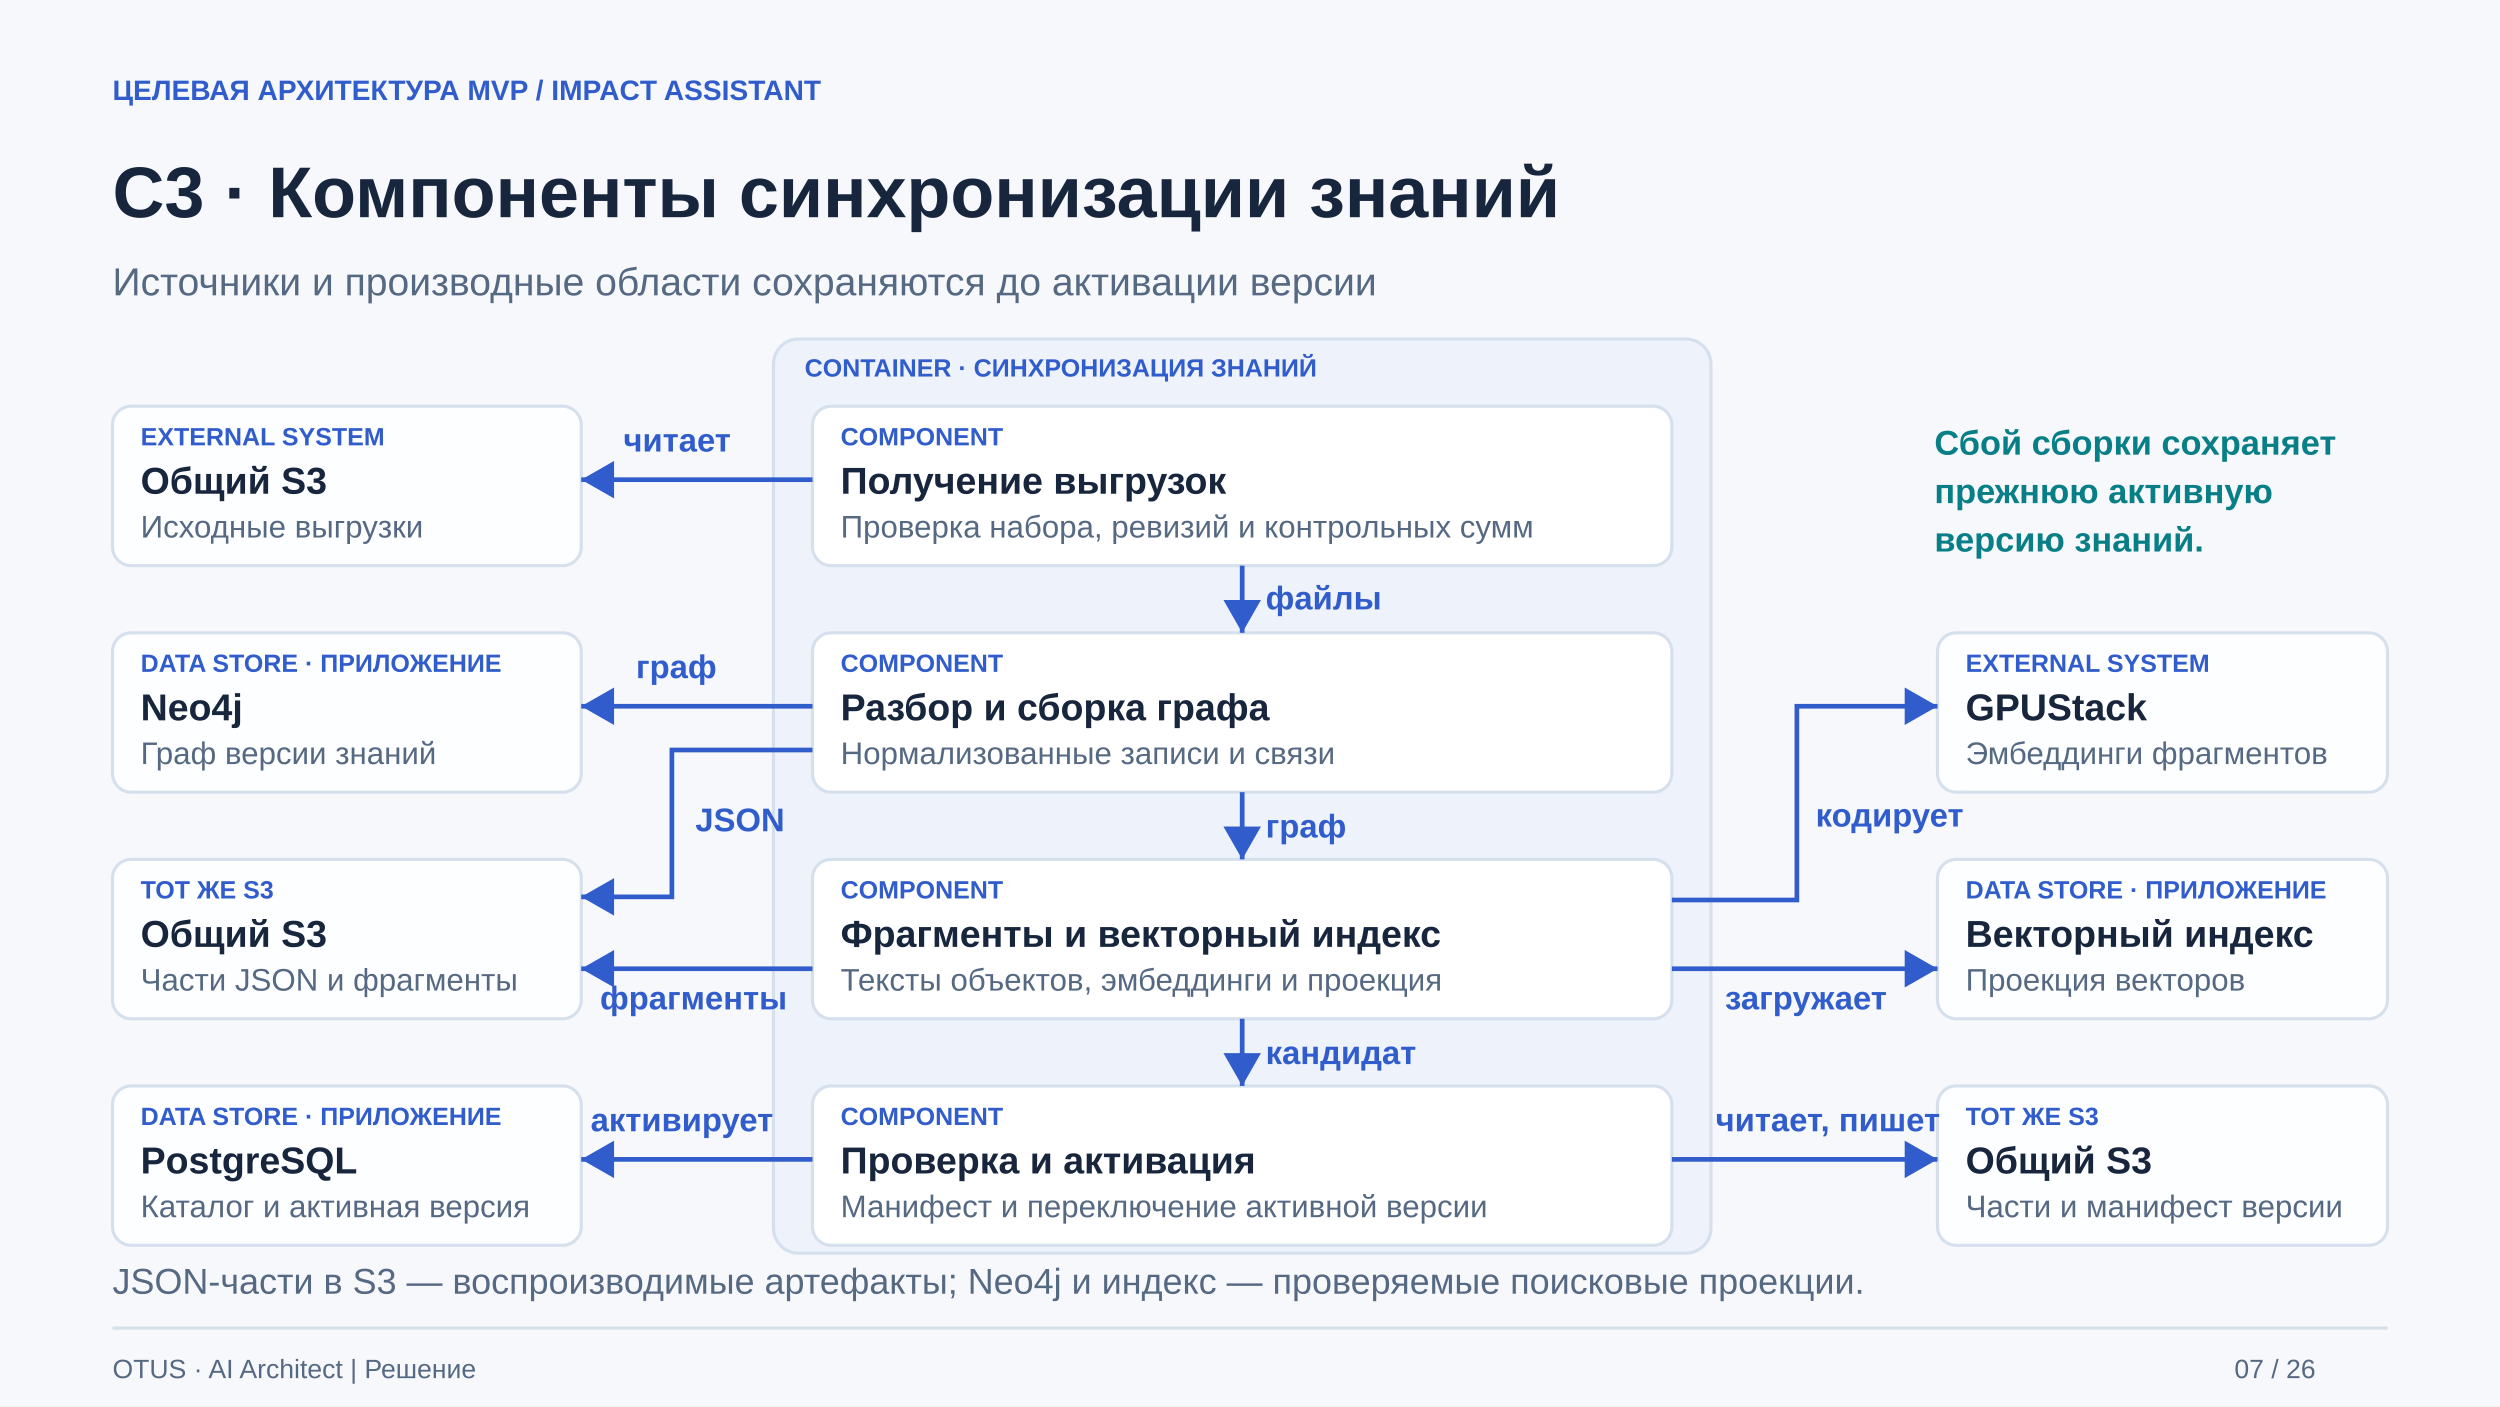
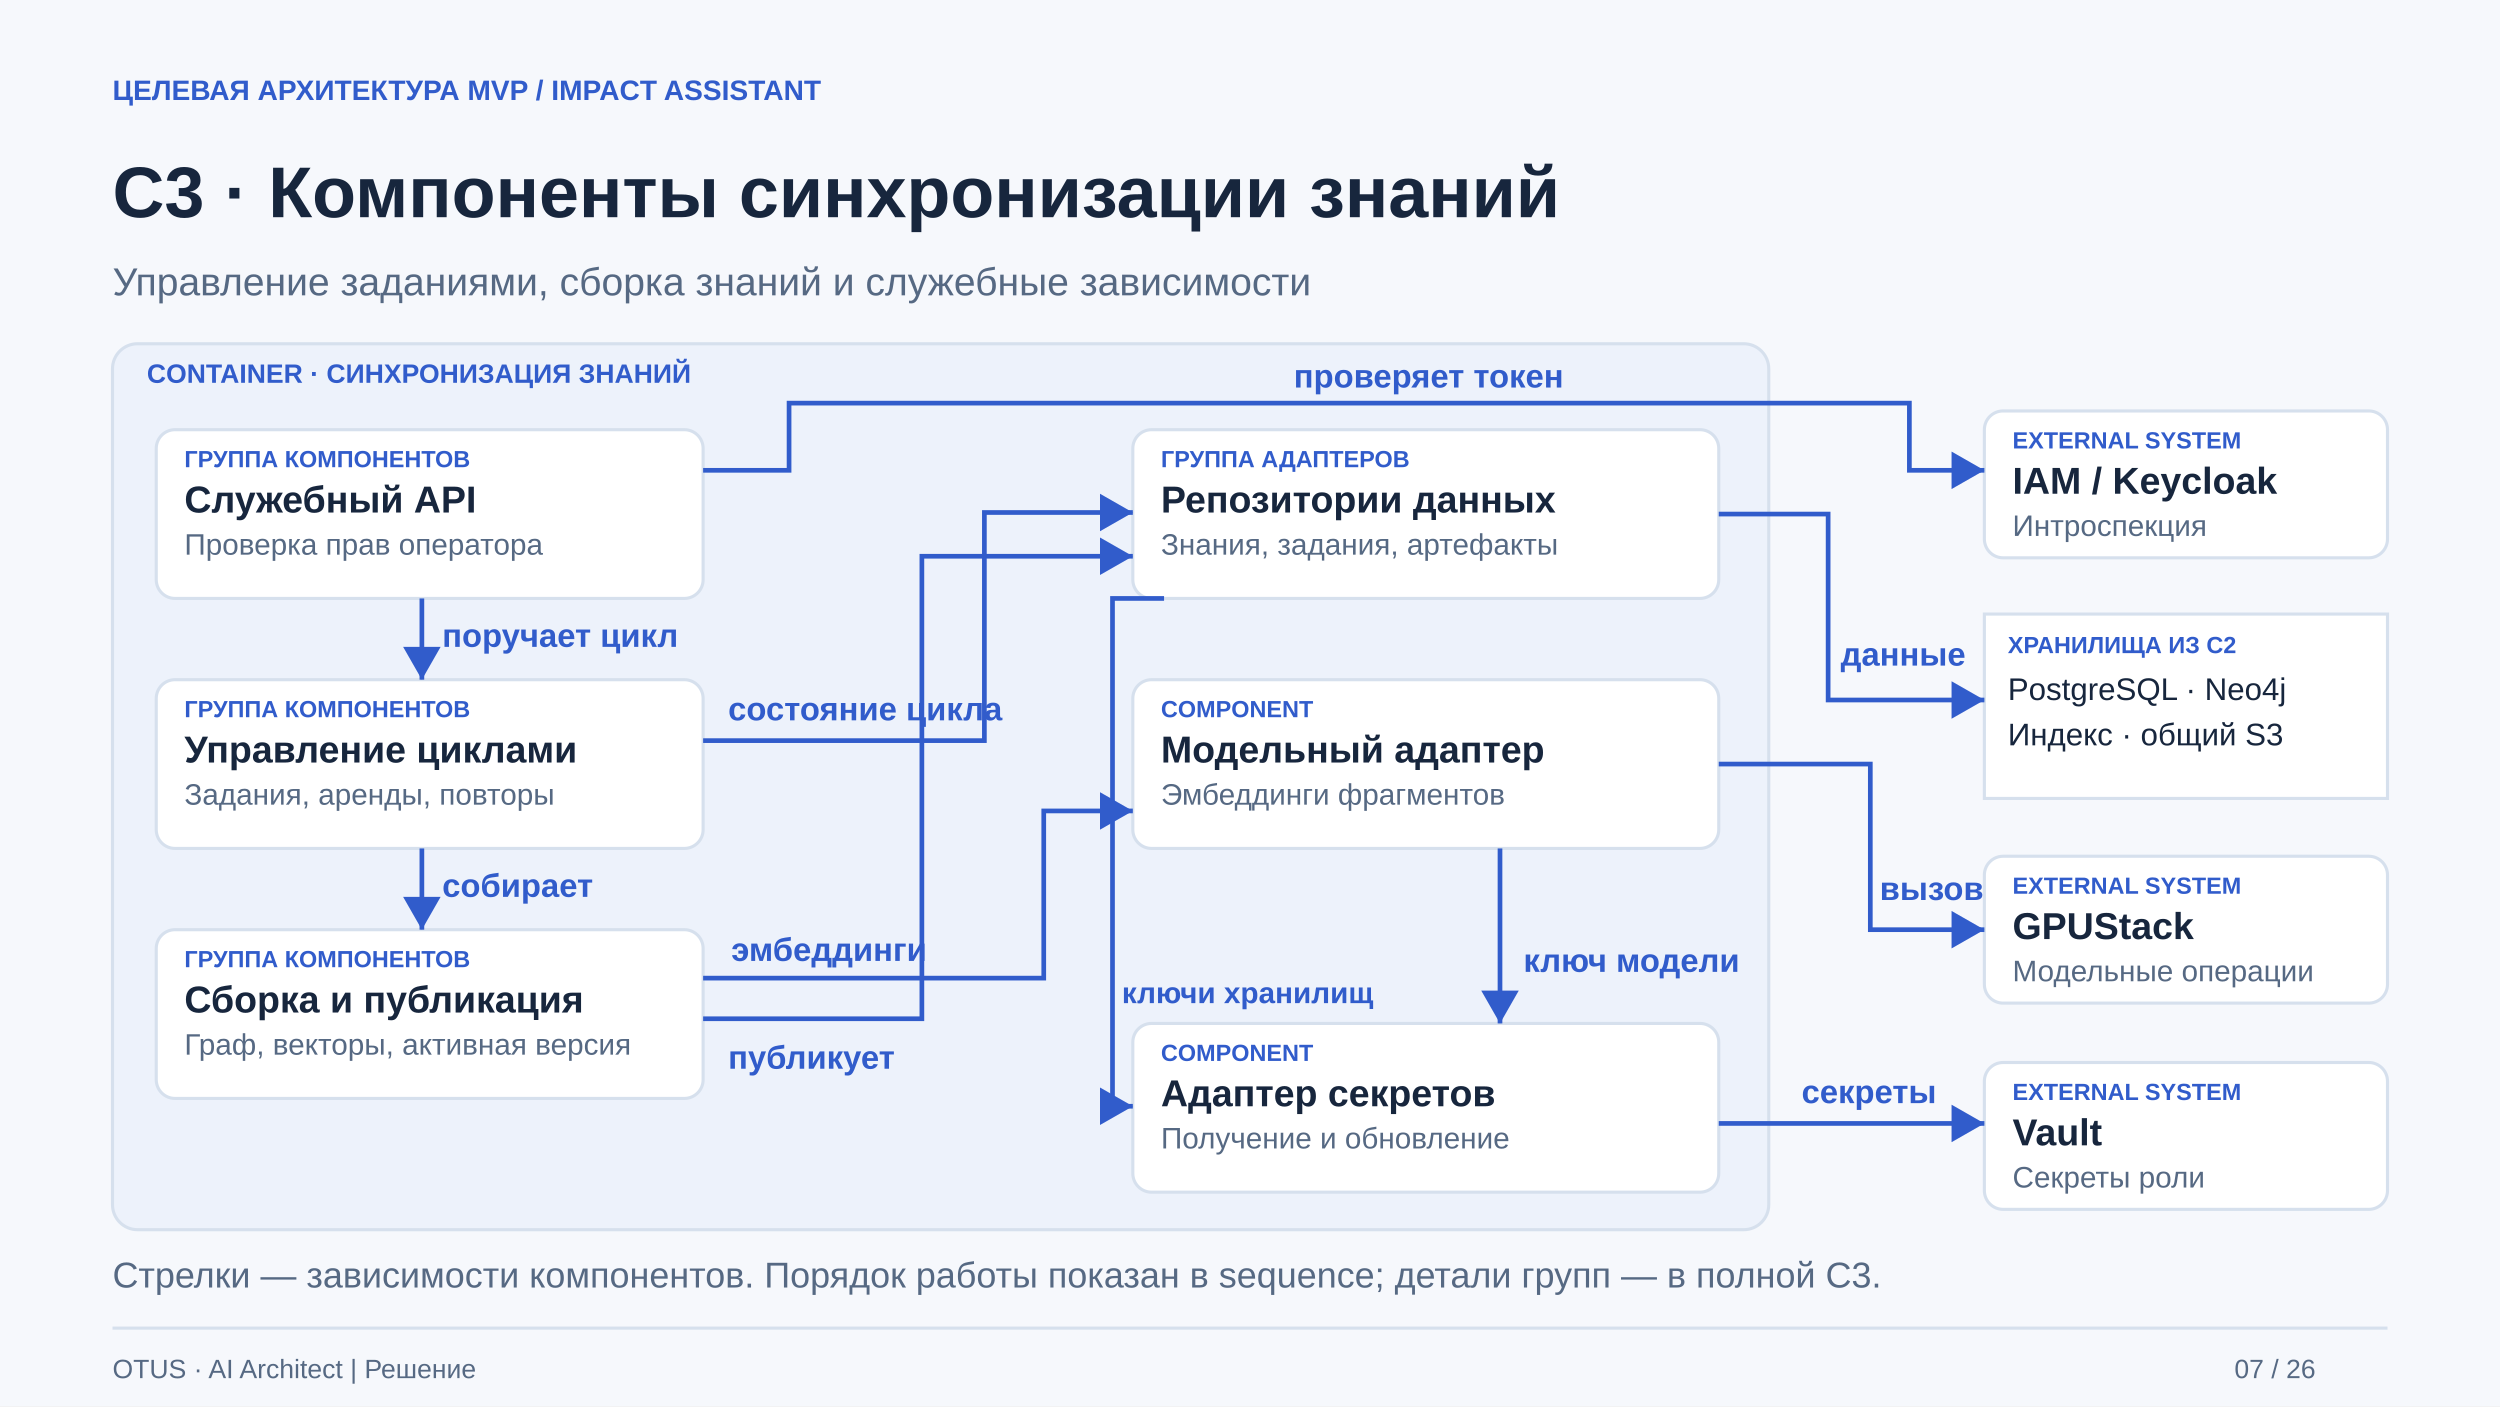
<svg xmlns="http://www.w3.org/2000/svg" width="1600" height="900" viewBox="0 0 1600 900" role="img" aria-labelledby="title desc">
  <defs>
    <marker id="arrow" markerWidth="10" markerHeight="10" refX="8" refY="5" orient="auto">
      <path d="M1 1L8 5L1 9Z" fill="#315CCB" />
    </marker>
  </defs>
  <g font-family="Arial, sans-serif">
    <rect width="1600" height="900" fill="#F6F8FC" />
    <text x="72" y="64" font-size="18" fill="#315CCB" font-weight="700">ЦЕЛЕВАЯ АРХИТЕКТУРА MVP  /  IMPACT ASSISTANT</text>
    <text x="72" y="139" font-size="46" fill="#17263D" font-weight="700">C3 · Компоненты синхронизации знаний</text>
-     <text x="72" y="189" font-size="25" fill="#566983" font-weight="400">Источники и производные области сохраняются до активации версии</text>
-     <rect x="495" y="217" width="600" height="585" rx="16" fill="#EDF2FB" stroke="#D6E0ED" stroke-width="2" />
-     <text x="515" y="241" font-size="16" fill="#315CCB" font-weight="700">CONTAINER · СИНХРОНИЗАЦИЯ ЗНАНИЙ</text>
-     <rect x="520" y="260" width="550" height="102" rx="12" fill="#FFFFFF" stroke="#D6E0ED" stroke-width="2" />
-     <text x="538" y="285" font-size="16" fill="#315CCB" font-weight="700">COMPONENT</text>
-     <text x="538" y="316" font-size="24" fill="#17263D" font-weight="700">Получение выгрузок</text>
-     <text x="538" y="344" font-size="20" fill="#566983" font-weight="400">Проверка набора, ревизий и контрольных сумм</text>
-     <rect x="520" y="405" width="550" height="102" rx="12" fill="#FFFFFF" stroke="#D6E0ED" stroke-width="2" />
-     <text x="538" y="430" font-size="16" fill="#315CCB" font-weight="700">COMPONENT</text>
-     <text x="538" y="461" font-size="24" fill="#17263D" font-weight="700">Разбор и сборка графа</text>
-     <text x="538" y="489" font-size="20" fill="#566983" font-weight="400">Нормализованные записи и связи</text>
-     <rect x="520" y="550" width="550" height="102" rx="12" fill="#FFFFFF" stroke="#D6E0ED" stroke-width="2" />
-     <text x="538" y="575" font-size="16" fill="#315CCB" font-weight="700">COMPONENT</text>
-     <text x="538" y="606" font-size="24" fill="#17263D" font-weight="700">Фрагменты и векторный индекс</text>
-     <text x="538" y="634" font-size="20" fill="#566983" font-weight="400">Тексты объектов, эмбеддинги и проекция</text>
-     <rect x="520" y="695" width="550" height="102" rx="12" fill="#FFFFFF" stroke="#D6E0ED" stroke-width="2" />
-     <text x="538" y="720" font-size="16" fill="#315CCB" font-weight="700">COMPONENT</text>
-     <text x="538" y="751" font-size="24" fill="#17263D" font-weight="700">Проверка и активация</text>
-     <text x="538" y="779" font-size="20" fill="#566983" font-weight="400">Манифест и переключение активной версии</text>
-     <rect x="72" y="260" width="300" height="102" rx="12" fill="#FDFEFF" stroke="#D6E0ED" stroke-width="2" />
-     <text x="90" y="285" font-size="16" fill="#315CCB" font-weight="700">EXTERNAL SYSTEM</text>
-     <text x="90" y="316" font-size="24" fill="#17263D" font-weight="700">Общий S3</text>
-     <text x="90" y="344" font-size="20" fill="#566983" font-weight="400">Исходные выгрузки</text>
-     <rect x="72" y="405" width="300" height="102" rx="12" fill="#FDFEFF" stroke="#D6E0ED" stroke-width="2" />
-     <text x="90" y="430" font-size="16" fill="#315CCB" font-weight="700">DATA STORE · ПРИЛОЖЕНИЕ</text>
-     <text x="90" y="461" font-size="24" fill="#17263D" font-weight="700">Neo4j</text>
-     <text x="90" y="489" font-size="20" fill="#566983" font-weight="400">Граф версии знаний</text>
-     <rect x="72" y="550" width="300" height="102" rx="12" fill="#FDFEFF" stroke="#D6E0ED" stroke-width="2" />
-     <text x="90" y="575" font-size="16" fill="#315CCB" font-weight="700">ТОТ ЖЕ S3</text>
-     <text x="90" y="606" font-size="24" fill="#17263D" font-weight="700">Общий S3</text>
-     <text x="90" y="634" font-size="20" fill="#566983" font-weight="400">Части JSON и фрагменты</text>
-     <rect x="72" y="695" width="300" height="102" rx="12" fill="#FDFEFF" stroke="#D6E0ED" stroke-width="2" />
-     <text x="90" y="720" font-size="16" fill="#315CCB" font-weight="700">DATA STORE · ПРИЛОЖЕНИЕ</text>
-     <text x="90" y="751" font-size="24" fill="#17263D" font-weight="700">PostgreSQL</text>
-     <text x="90" y="779" font-size="20" fill="#566983" font-weight="400">Каталог и активная версия</text>
-     <rect x="1240" y="405" width="288" height="102" rx="12" fill="#FDFEFF" stroke="#D6E0ED" stroke-width="2" />
-     <text x="1258" y="430" font-size="16" fill="#315CCB" font-weight="700">EXTERNAL SYSTEM</text>
-     <text x="1258" y="461" font-size="24" fill="#17263D" font-weight="700">GPUStack</text>
-     <text x="1258" y="489" font-size="20" fill="#566983" font-weight="400">Эмбеддинги фрагментов</text>
-     <rect x="1240" y="550" width="288" height="102" rx="12" fill="#FDFEFF" stroke="#D6E0ED" stroke-width="2" />
-     <text x="1258" y="575" font-size="16" fill="#315CCB" font-weight="700">DATA STORE · ПРИЛОЖЕНИЕ</text>
-     <text x="1258" y="606" font-size="24" fill="#17263D" font-weight="700">Векторный индекс</text>
-     <text x="1258" y="634" font-size="20" fill="#566983" font-weight="400">Проекция векторов</text>
-     <rect x="1240" y="695" width="288" height="102" rx="12" fill="#FDFEFF" stroke="#D6E0ED" stroke-width="2" />
-     <text x="1258" y="720" font-size="16" fill="#315CCB" font-weight="700">ТОТ ЖЕ S3</text>
-     <text x="1258" y="751" font-size="24" fill="#17263D" font-weight="700">Общий S3</text>
-     <text x="1258" y="779" font-size="20" fill="#566983" font-weight="400">Части и манифест версии</text>
-     <path d="M520 307H372" fill="none" stroke="#315CCB" stroke-width="3" marker-end="url(#arrow)" />
-     <text x="399" y="289" font-size="21" fill="#315CCB" font-weight="600">читает</text>
-     <path d="M795 362V405" fill="none" stroke="#315CCB" stroke-width="3" marker-end="url(#arrow)" />
-     <text x="810" y="390" font-size="21" fill="#315CCB" font-weight="600">файлы</text>
-     <path d="M520 452H372" fill="none" stroke="#315CCB" stroke-width="3" marker-end="url(#arrow)" />
-     <text x="407" y="434" font-size="21" fill="#315CCB" font-weight="600">граф</text>
-     <path d="M520 480H430V574H372" fill="none" stroke="#315CCB" stroke-width="3" marker-end="url(#arrow)" />
-     <text x="445" y="532" font-size="21" fill="#315CCB" font-weight="600">JSON</text>
-     <path d="M795 507V550" fill="none" stroke="#315CCB" stroke-width="3" marker-end="url(#arrow)" />
-     <text x="810" y="536" font-size="21" fill="#315CCB" font-weight="600">граф</text>
-     <path d="M520 620H372" fill="none" stroke="#315CCB" stroke-width="3" marker-end="url(#arrow)" />
-     <text x="384" y="646" font-size="21" fill="#315CCB" font-weight="600">фрагменты</text>
-     <path d="M1070 576H1150V452H1240" fill="none" stroke="#315CCB" stroke-width="3" marker-end="url(#arrow)" />
-     <text x="1162" y="529" font-size="21" fill="#315CCB" font-weight="600">кодирует</text>
-     <path d="M1070 620H1240" fill="none" stroke="#315CCB" stroke-width="3" marker-end="url(#arrow)" />
-     <text x="1104" y="646" font-size="21" fill="#315CCB" font-weight="600">загружает</text>
-     <path d="M795 652V695" fill="none" stroke="#315CCB" stroke-width="3" marker-end="url(#arrow)" />
-     <text x="810" y="681" font-size="21" fill="#315CCB" font-weight="600">кандидат</text>
-     <path d="M520 742H372" fill="none" stroke="#315CCB" stroke-width="3" marker-end="url(#arrow)" />
-     <text x="378" y="724" font-size="21" fill="#315CCB" font-weight="600">активирует</text>
-     <path d="M1070 742H1240" fill="none" stroke="#315CCB" stroke-width="3" marker-end="url(#arrow)" />
-     <text x="1098" y="724" font-size="21" fill="#315CCB" font-weight="600">читает, пишет</text>
-     <text x="1238" y="291" font-size="22" fill="#087F86" font-weight="600">Сбой сборки сохраняет</text>
-     <text x="1238" y="322" font-size="22" fill="#087F86" font-weight="600">прежнюю активную</text>
-     <text x="1238" y="353" font-size="22" fill="#087F86" font-weight="600">версию знаний.</text>
-     <text x="72" y="828" font-size="23" fill="#566983" font-weight="400">JSON-части в S3 — воспроизводимые артефакты; Neo4j и индекс — проверяемые поисковые проекции.</text>
+     <text x="72" y="189" font-size="25" fill="#566983" font-weight="400">Управление заданиями, сборка знаний и служебные зависимости</text>
+     <rect x="72" y="220" width="1060" height="567" rx="16" fill="#EDF2FB" stroke="#D6E0ED" stroke-width="2" />
+     <text x="94" y="245" font-size="17" fill="#315CCB" font-weight="700">CONTAINER · СИНХРОНИЗАЦИЯ ЗНАНИЙ</text>
+     <rect x="100" y="275" width="350" height="108" rx="12" fill="#FFFFFF" stroke="#D6E0ED" stroke-width="2" />
+     <text x="118" y="299" font-size="15" fill="#315CCB" font-weight="700">ГРУППА КОМПОНЕНТОВ</text>
+     <text x="118" y="328" font-size="24" fill="#17263D" font-weight="700">Служебный API</text>
+     <text x="118" y="355" font-size="19" fill="#566983" font-weight="400">Проверка прав оператора</text>
+     <rect x="100" y="435" width="350" height="108" rx="12" fill="#FFFFFF" stroke="#D6E0ED" stroke-width="2" />
+     <text x="118" y="459" font-size="15" fill="#315CCB" font-weight="700">ГРУППА КОМПОНЕНТОВ</text>
+     <text x="118" y="488" font-size="24" fill="#17263D" font-weight="700">Управление циклами</text>
+     <text x="118" y="515" font-size="19" fill="#566983" font-weight="400">Задания, аренды, повторы</text>
+     <rect x="100" y="595" width="350" height="108" rx="12" fill="#FFFFFF" stroke="#D6E0ED" stroke-width="2" />
+     <text x="118" y="619" font-size="15" fill="#315CCB" font-weight="700">ГРУППА КОМПОНЕНТОВ</text>
+     <text x="118" y="648" font-size="24" fill="#17263D" font-weight="700">Сборка и публикация</text>
+     <text x="118" y="675" font-size="19" fill="#566983" font-weight="400">Граф, векторы, активная версия</text>
+     <rect x="725" y="275" width="375" height="108" rx="12" fill="#FFFFFF" stroke="#D6E0ED" stroke-width="2" />
+     <text x="743" y="299" font-size="15" fill="#315CCB" font-weight="700">ГРУППА АДАПТЕРОВ</text>
+     <text x="743" y="328" font-size="24" fill="#17263D" font-weight="700">Репозитории данных</text>
+     <text x="743" y="355" font-size="19" fill="#566983" font-weight="400">Знания, задания, артефакты</text>
+     <rect x="725" y="435" width="375" height="108" rx="12" fill="#FFFFFF" stroke="#D6E0ED" stroke-width="2" />
+     <text x="743" y="459" font-size="15" fill="#315CCB" font-weight="700">COMPONENT</text>
+     <text x="743" y="488" font-size="24" fill="#17263D" font-weight="700">Модельный адаптер</text>
+     <text x="743" y="515" font-size="19" fill="#566983" font-weight="400">Эмбеддинги фрагментов</text>
+     <rect x="725" y="655" width="375" height="108" rx="12" fill="#FFFFFF" stroke="#D6E0ED" stroke-width="2" />
+     <text x="743" y="679" font-size="15" fill="#315CCB" font-weight="700">COMPONENT</text>
+     <text x="743" y="708" font-size="24" fill="#17263D" font-weight="700">Адаптер секретов</text>
+     <text x="743" y="735" font-size="19" fill="#566983" font-weight="400">Получение и обновление</text>
+     <rect x="1270" y="263" width="258" height="94" rx="12" fill="#FFFFFF" stroke="#D6E0ED" stroke-width="2" />
+     <text x="1288" y="287" font-size="15" fill="#315CCB" font-weight="700">EXTERNAL SYSTEM</text>
+     <text x="1288" y="316" font-size="24" fill="#17263D" font-weight="700">IAM / Keycloak</text>
+     <text x="1288" y="343" font-size="19" fill="#566983" font-weight="400">Интроспекция</text>
+     <rect x="1270" y="393" width="258" height="118" rx="0" fill="#FFFFFF" stroke="#D6E0ED" stroke-width="2" />
+     <text x="1285" y="418" font-size="15" fill="#315CCB" font-weight="700">ХРАНИЛИЩА ИЗ C2</text>
+     <text x="1285" y="448" font-size="20" fill="#17263D" font-weight="400">PostgreSQL · Neo4j</text>
+     <text x="1285" y="477" font-size="20" fill="#17263D" font-weight="400">Индекс · общий S3</text>
+     <rect x="1270" y="548" width="258" height="94" rx="12" fill="#FFFFFF" stroke="#D6E0ED" stroke-width="2" />
+     <text x="1288" y="572" font-size="15" fill="#315CCB" font-weight="700">EXTERNAL SYSTEM</text>
+     <text x="1288" y="601" font-size="24" fill="#17263D" font-weight="700">GPUStack</text>
+     <text x="1288" y="628" font-size="19" fill="#566983" font-weight="400">Модельные операции</text>
+     <rect x="1270" y="680" width="258" height="94" rx="12" fill="#FFFFFF" stroke="#D6E0ED" stroke-width="2" />
+     <text x="1288" y="704" font-size="15" fill="#315CCB" font-weight="700">EXTERNAL SYSTEM</text>
+     <text x="1288" y="733" font-size="24" fill="#17263D" font-weight="700">Vault</text>
+     <text x="1288" y="760" font-size="19" fill="#566983" font-weight="400">Секреты роли</text>
+     <path d="M450 301H505V258H1222V301H1270" fill="none" stroke="#315CCB" stroke-width="3" marker-end="url(#arrow)" />
+     <text x="828" y="248" font-size="21" fill="#315CCB" font-weight="600">проверяет токен</text>
+     <path d="M270 383V435" fill="none" stroke="#315CCB" stroke-width="3" marker-end="url(#arrow)" />
+     <text x="283" y="414" font-size="21" fill="#315CCB" font-weight="600">поручает цикл</text>
+     <path d="M270 543V595" fill="none" stroke="#315CCB" stroke-width="3" marker-end="url(#arrow)" />
+     <text x="283" y="574" font-size="21" fill="#315CCB" font-weight="600">собирает</text>
+     <path d="M450 474H630V328H725" fill="none" stroke="#315CCB" stroke-width="3" marker-end="url(#arrow)" />
+     <text x="466" y="461" font-size="21" fill="#315CCB" font-weight="600">состояние цикла</text>
+     <path d="M450 652H590V356H725" fill="none" stroke="#315CCB" stroke-width="3" marker-end="url(#arrow)" />
+     <text x="466" y="684" font-size="21" fill="#315CCB" font-weight="600">публикует</text>
+     <path d="M450 626H668V519H725" fill="none" stroke="#315CCB" stroke-width="3" marker-end="url(#arrow)" />
+     <text x="468" y="615" font-size="21" fill="#315CCB" font-weight="600">эмбеддинги</text>
+     <path d="M1100 329H1170V448H1270" fill="none" stroke="#315CCB" stroke-width="3" marker-end="url(#arrow)" />
+     <text x="1178" y="426" font-size="21" fill="#315CCB" font-weight="600">данные</text>
+     <path d="M1100 489H1197V595H1270" fill="none" stroke="#315CCB" stroke-width="3" marker-end="url(#arrow)" />
+     <text x="1203" y="576" font-size="21" fill="#315CCB" font-weight="600">вызов</text>
+     <path d="M960 543V655" fill="none" stroke="#315CCB" stroke-width="3" marker-end="url(#arrow)" />
+     <text x="975" y="622" font-size="21" fill="#315CCB" font-weight="600">ключ модели</text>
+     <path d="M745 383H712V708H725" fill="none" stroke="#315CCB" stroke-width="3" marker-end="url(#arrow)" />
+     <text x="718" y="642" font-size="19" fill="#315CCB" font-weight="600">ключи хранилищ</text>
+     <path d="M1100 719H1270" fill="none" stroke="#315CCB" stroke-width="3" marker-end="url(#arrow)" />
+     <text x="1153" y="706" font-size="21" fill="#315CCB" font-weight="600">секреты</text>
+     <text x="72" y="824" font-size="23" fill="#566983" font-weight="400">Стрелки — зависимости компонентов. Порядок работы показан в sequence; детали групп — в полной C3.</text>
    <path d="M72 850h1456" stroke="#D6E0ED" stroke-width="2" />
    <text x="72" y="882" font-size="17" fill="#566983" font-weight="400">OTUS · AI Architect   |   Решение</text>
    <text x="1430" y="882" font-size="17" fill="#566983" font-weight="400">07 / 26</text>
  </g>
</svg>
